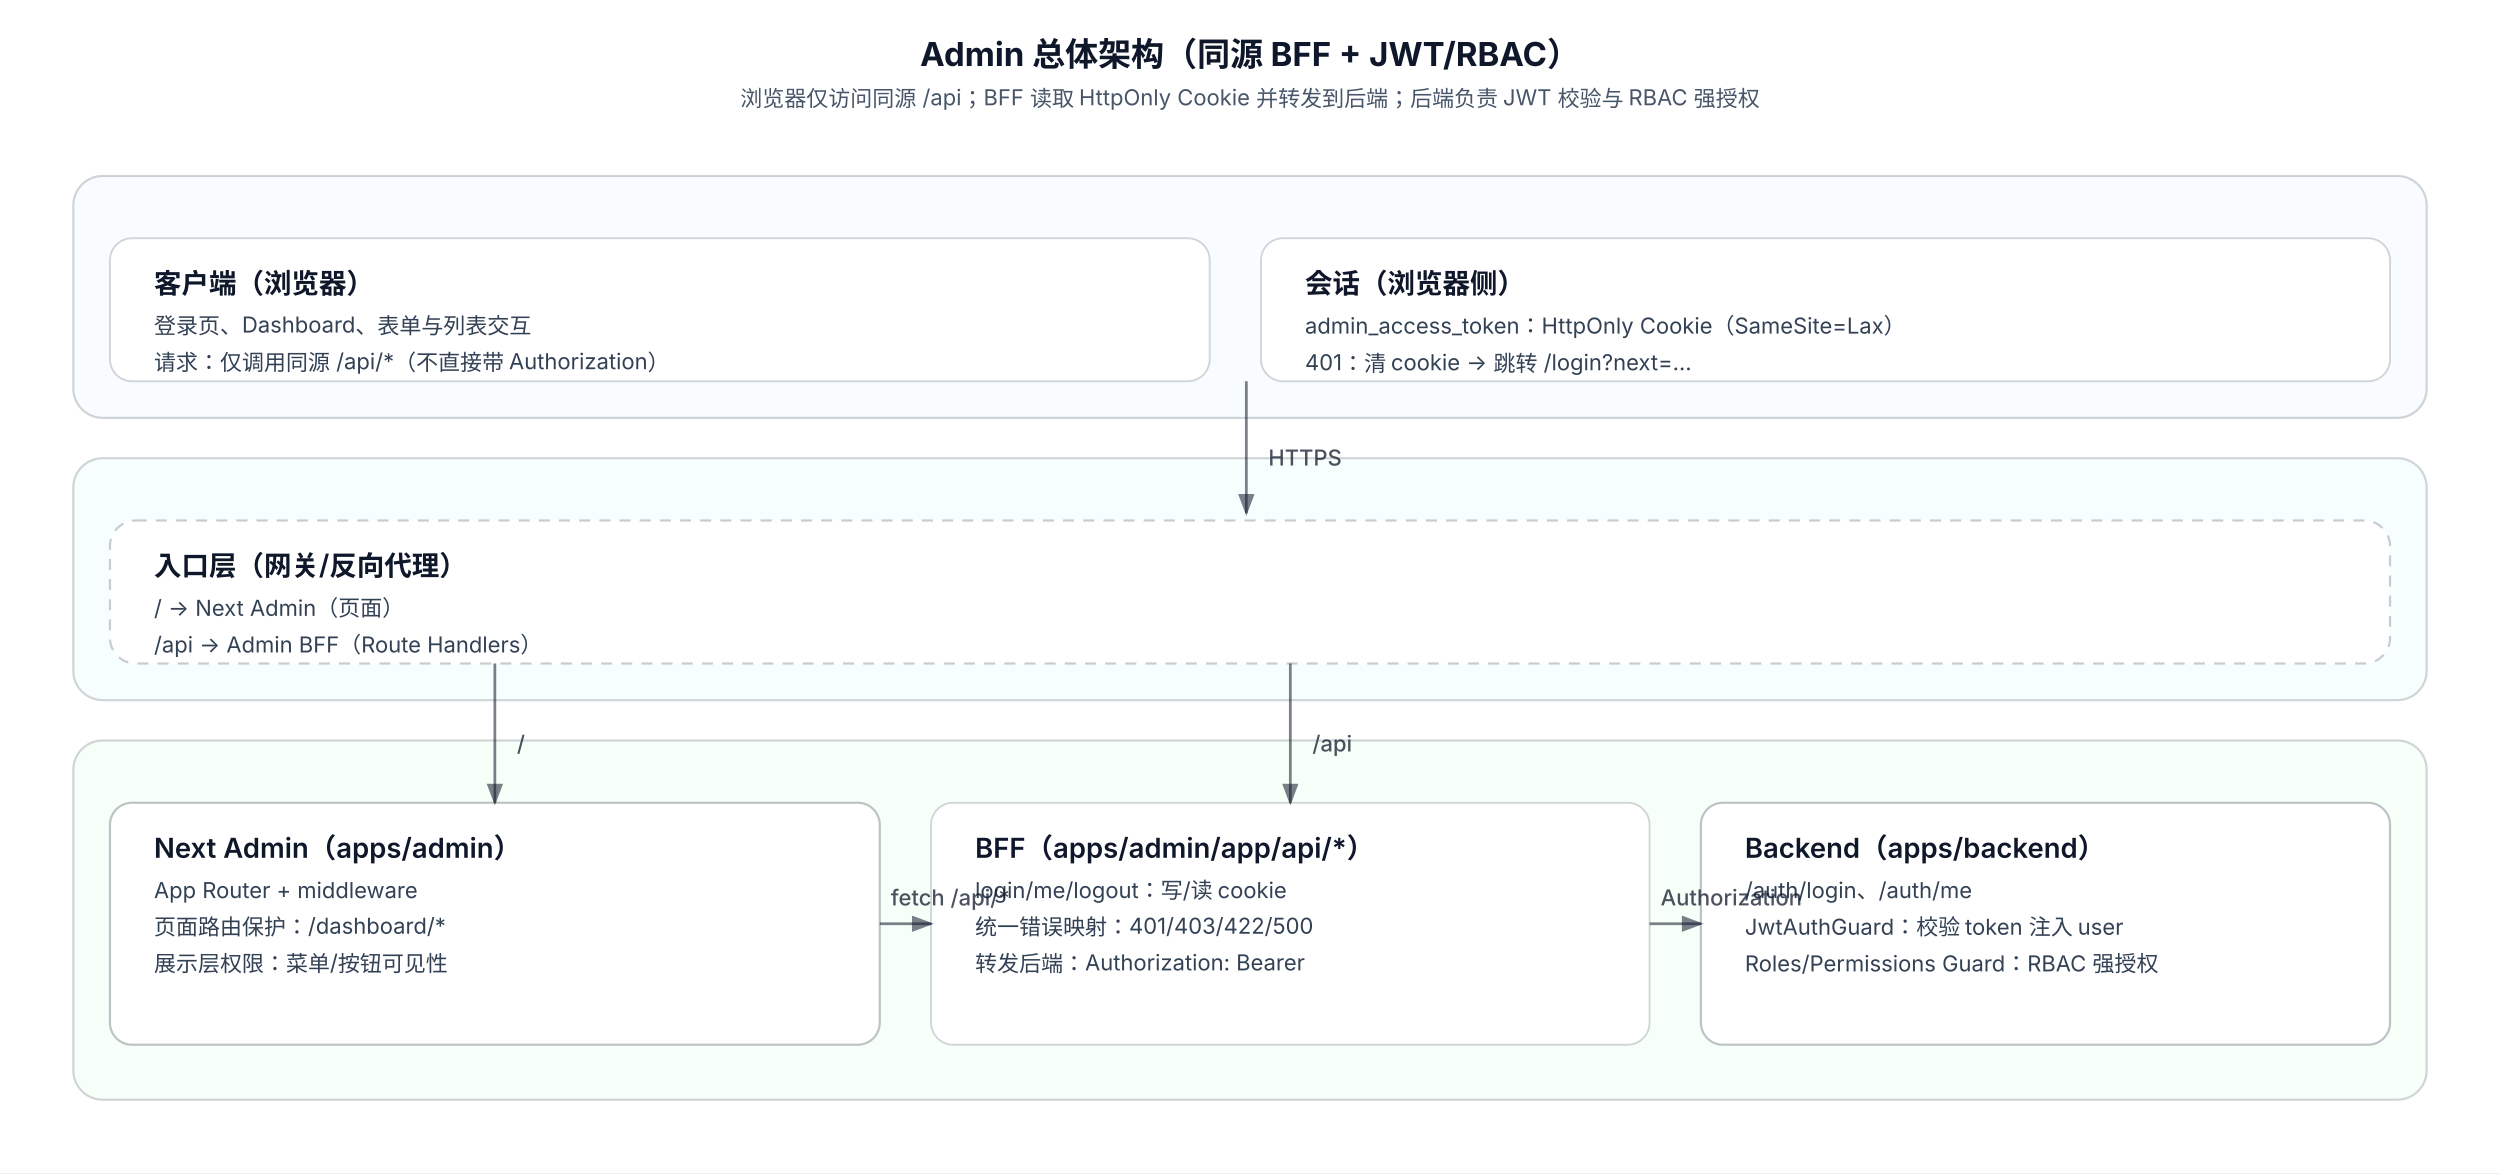
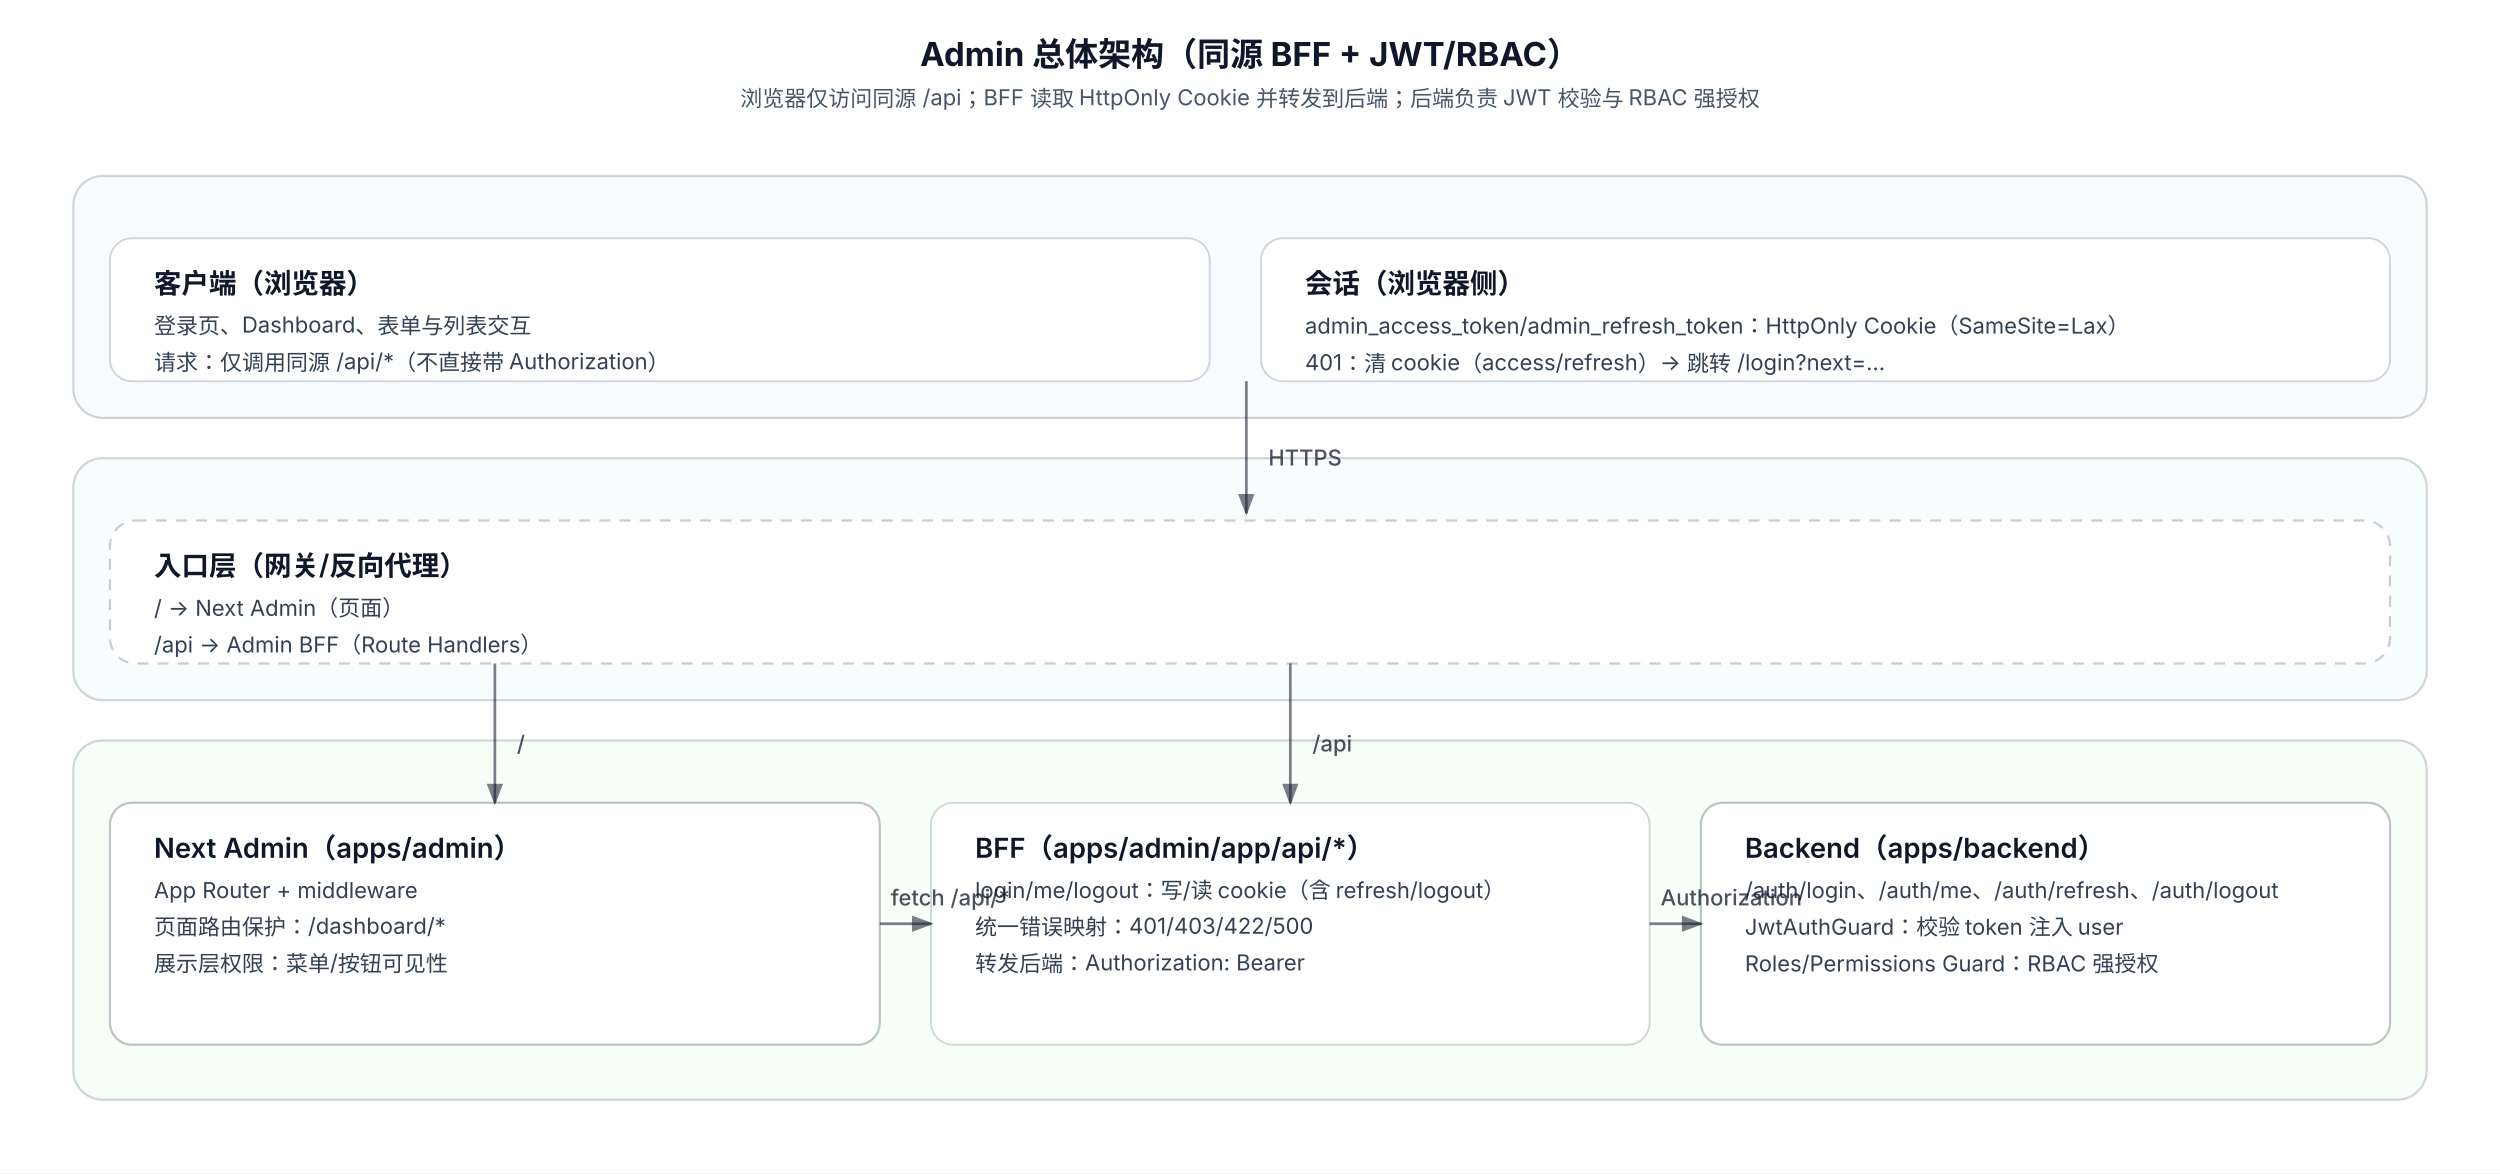
<svg xmlns="http://www.w3.org/2000/svg" width="1364" height="640" viewBox="0 0 1364 640" role="img" aria-label="SnapMatch Admin 总体架构图（BFF + JWT/RBAC）">
  <defs>
    <style>
      .title { font: 700 18px -apple-system, BlinkMacSystemFont, "PingFang SC", "Hiragino Sans GB", "Microsoft YaHei", sans-serif; fill: #0f172a; }
      .muted { font: 400 12px -apple-system, BlinkMacSystemFont, "PingFang SC", "Hiragino Sans GB", "Microsoft YaHei", sans-serif; fill: #475569; }
      .label { font: 600 15px -apple-system, BlinkMacSystemFont, "PingFang SC", "Hiragino Sans GB", "Microsoft YaHei", sans-serif; fill: #0f172a; }
      .text { font: 500 13px -apple-system, BlinkMacSystemFont, "PingFang SC", "Hiragino Sans GB", "Microsoft YaHei", sans-serif; fill: #0f172a; }
      .sub { font: 400 12px -apple-system, BlinkMacSystemFont, "PingFang SC", "Hiragino Sans GB", "Microsoft YaHei", sans-serif; fill: #334155; }
      .layer { rx: 16; ry: 16; stroke: #0f172a; stroke-opacity: .18; stroke-width: 1.2; }
      .box { rx: 12; ry: 12; stroke: #0f172a; stroke-opacity: .18; stroke-width: 1; fill: #ffffff; }
      .box-strong { rx: 12; ry: 12; stroke: #0f172a; stroke-opacity: .26; stroke-width: 1.2; fill: #ffffff; }
      .dash { rx: 14; ry: 14; stroke: #0f172a; stroke-opacity: .22; stroke-width: 1.2; stroke-dasharray: 6 5; fill: #ffffff; }
      .arrow { stroke: #0f172a; stroke-opacity: .55; stroke-width: 1.5; fill: none; }
      .arrow-label { font: 500 12px -apple-system, BlinkMacSystemFont, "PingFang SC", "Hiragino Sans GB", "Microsoft YaHei", sans-serif; fill: #0f172a; opacity: .75; }
    </style>
    <linearGradient id="g-client" x1="0" y1="0" x2="1" y2="0">
      <stop offset="0" stop-color="#bfe3ff" />
      <stop offset="1" stop-color="#d8efff" />
    </linearGradient>
    <linearGradient id="g-edge" x1="0" y1="0" x2="1" y2="0">
      <stop offset="0" stop-color="#bdf7ff" />
      <stop offset="1" stop-color="#d6fffb" />
    </linearGradient>
    <linearGradient id="g-app" x1="0" y1="0" x2="1" y2="0">
      <stop offset="0" stop-color="#bff3d1" />
      <stop offset="1" stop-color="#ddffe9" />
    </linearGradient>
    <marker id="arrowHead" markerWidth="10" markerHeight="10" refX="7" refY="3" orient="auto">
      <path d="M0,0 L8,3 L0,6 Z" fill="#0f172a" opacity=".55" />
    </marker>
  </defs>
  <rect x="0" y="0" width="1364" height="640" fill="#ffffff" />
  <text x="682" y="36" text-anchor="middle" class="title">Admin 总体架构（同源 BFF + JWT/RBAC）</text>
  <text x="682" y="58" text-anchor="middle" class="muted">
    浏览器仅访问同源 /api；BFF 读取 HttpOnly Cookie 并转发到后端；后端负责 JWT 校验与 RBAC 强授权
  </text>
  <rect x="40" y="96" width="1284" height="132" fill="#f8fbff" class="layer" />
  <rect x="60" y="130" width="600" height="78" class="box" />
  <text x="84" y="160" class="label">客户端（浏览器）</text>
  <text x="84" y="182" class="sub">登录页、Dashboard、表单与列表交互</text>
  <text x="84" y="202" class="sub">请求：仅调用同源 /api/*（不直接带 Authorization）</text>
  <rect x="688" y="130" width="616" height="78" class="box" />
  <text x="712" y="160" class="label">会话（浏览器侧）</text>
-   <text x="712" y="182" class="sub">admin_access_token：HttpOnly Cookie（SameSite=Lax）</text>
-   <text x="712" y="202" class="sub">401：清 cookie → 跳转 /login?next=...</text>
+   <text x="712" y="182" class="sub">admin_access_token/admin_refresh_token：HttpOnly Cookie（SameSite=Lax）</text>
+   <text x="712" y="202" class="sub">401：清 cookie（access/refresh）→ 跳转 /login?next=...</text>
  <rect x="40" y="250" width="1284" height="132" fill="#f7fffe" class="layer" />
  <rect x="60" y="284" width="1244" height="78" class="dash" />
  <text x="84" y="314" class="label">入口层（网关/反向代理）</text>
  <text x="84" y="336" class="sub">/ → Next Admin（页面）</text>
  <text x="84" y="356" class="sub">/api → Admin BFF（Route Handlers）</text>
  <rect x="40" y="404" width="1284" height="196" fill="#f7fff9" class="layer" />
  <rect x="60" y="438" width="420" height="132" class="box-strong" />
  <text x="84" y="468" class="label">Next Admin（apps/admin）</text>
  <text x="84" y="490" class="sub">App Router + middleware</text>
  <text x="84" y="510" class="sub">页面路由保护：/dashboard/*</text>
  <text x="84" y="530" class="sub">展示层权限：菜单/按钮可见性</text>
  <rect x="508" y="438" width="392" height="132" class="box" />
  <text x="532" y="468" class="label">BFF（apps/admin/app/api/*）</text>
-   <text x="532" y="490" class="sub">login/me/logout：写/读 cookie</text>
+   <text x="532" y="490" class="sub">login/me/logout：写/读 cookie（含 refresh/logout）</text>
  <text x="532" y="510" class="sub">统一错误映射：401/403/422/500</text>
  <text x="532" y="530" class="sub">转发后端：Authorization: Bearer</text>
  <rect x="928" y="438" width="376" height="132" class="box-strong" />
  <text x="952" y="468" class="label">Backend（apps/backend）</text>
-   <text x="952" y="490" class="sub">/auth/login、/auth/me</text>
+   <text x="952" y="490" class="sub">/auth/login、/auth/me、/auth/refresh、/auth/logout</text>
  <text x="952" y="510" class="sub">JwtAuthGuard：校验 token 注入 user</text>
  <text x="952" y="530" class="sub">Roles/Permissions Guard：RBAC 强授权</text>
  <path d="M680,208 L680,280" class="arrow" marker-end="url(#arrowHead)" />
  <text x="692" y="254" class="arrow-label">HTTPS</text>
  <path d="M270,362 L270,438" class="arrow" marker-end="url(#arrowHead)" />
  <text x="282" y="410" class="arrow-label">/</text>
  <path d="M704,362 L704,438" class="arrow" marker-end="url(#arrowHead)" />
  <text x="716" y="410" class="arrow-label">/api</text>
  <path d="M480,504 L508,504" class="arrow" marker-end="url(#arrowHead)" />
  <text x="486" y="494" class="arrow-label">fetch /api/*</text>
  <path d="M900,504 L928,504" class="arrow" marker-end="url(#arrowHead)" />
  <text x="906" y="494" class="arrow-label">Authorization</text>
</svg>
